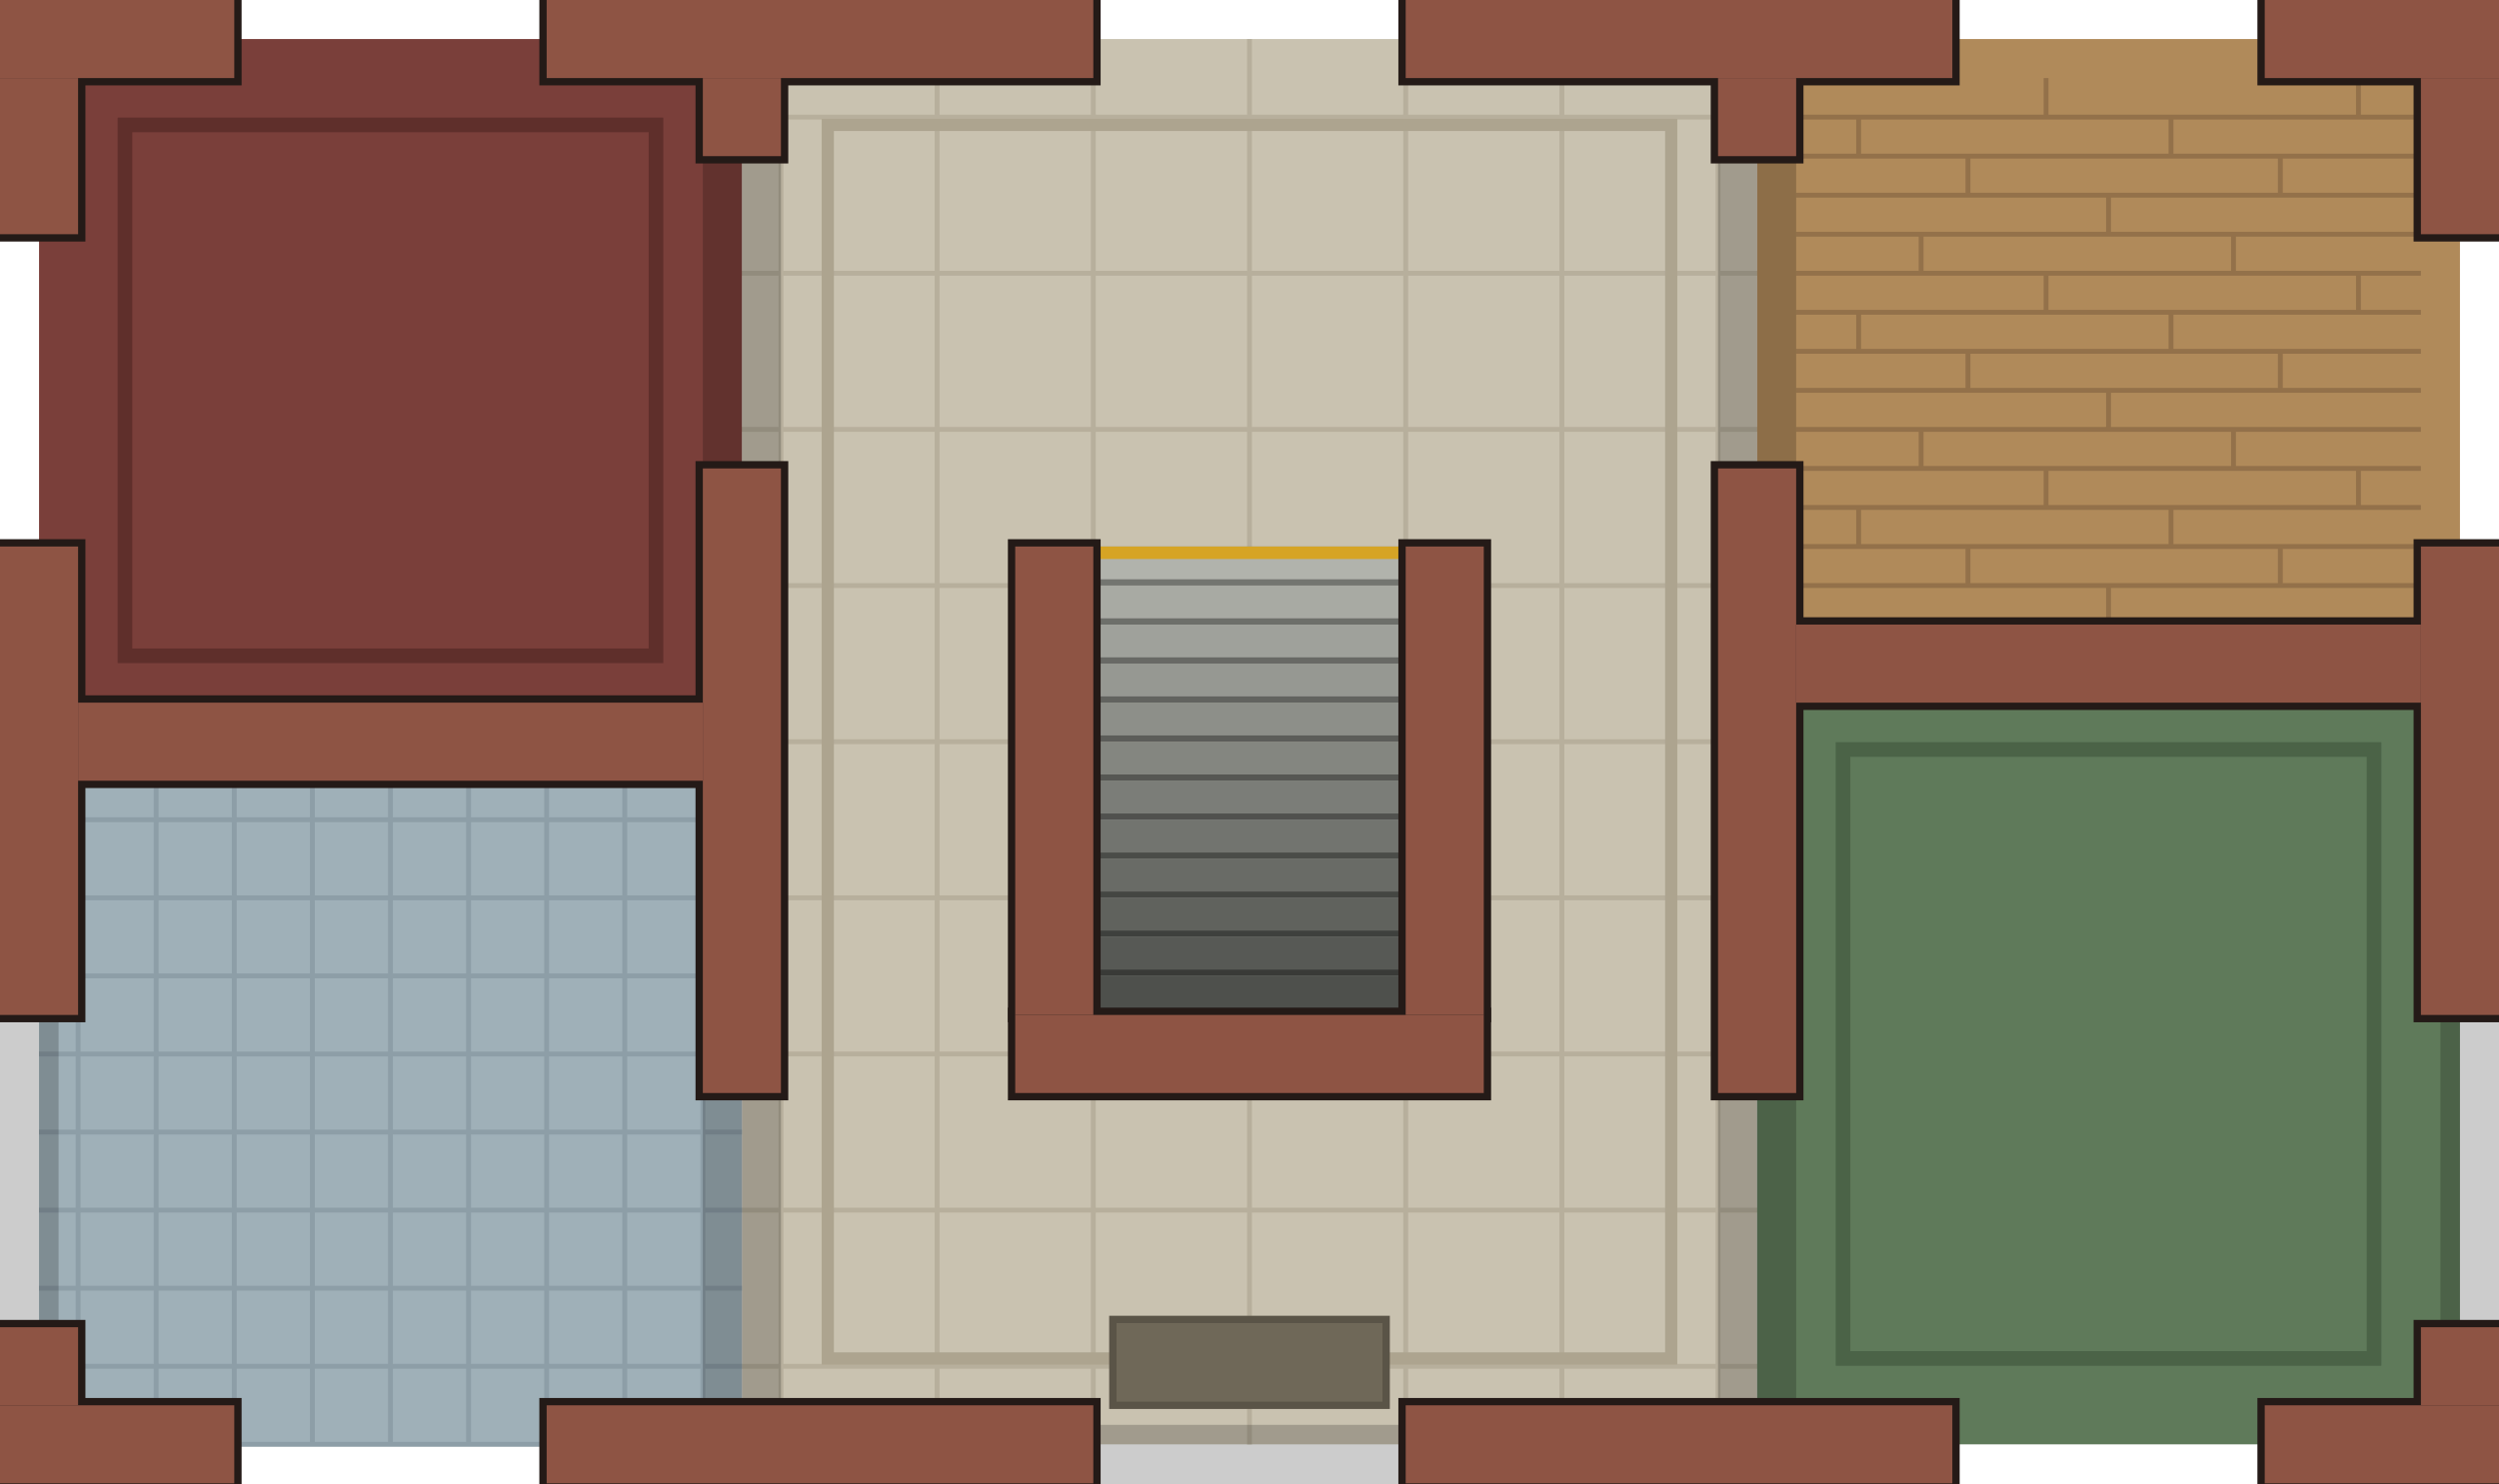
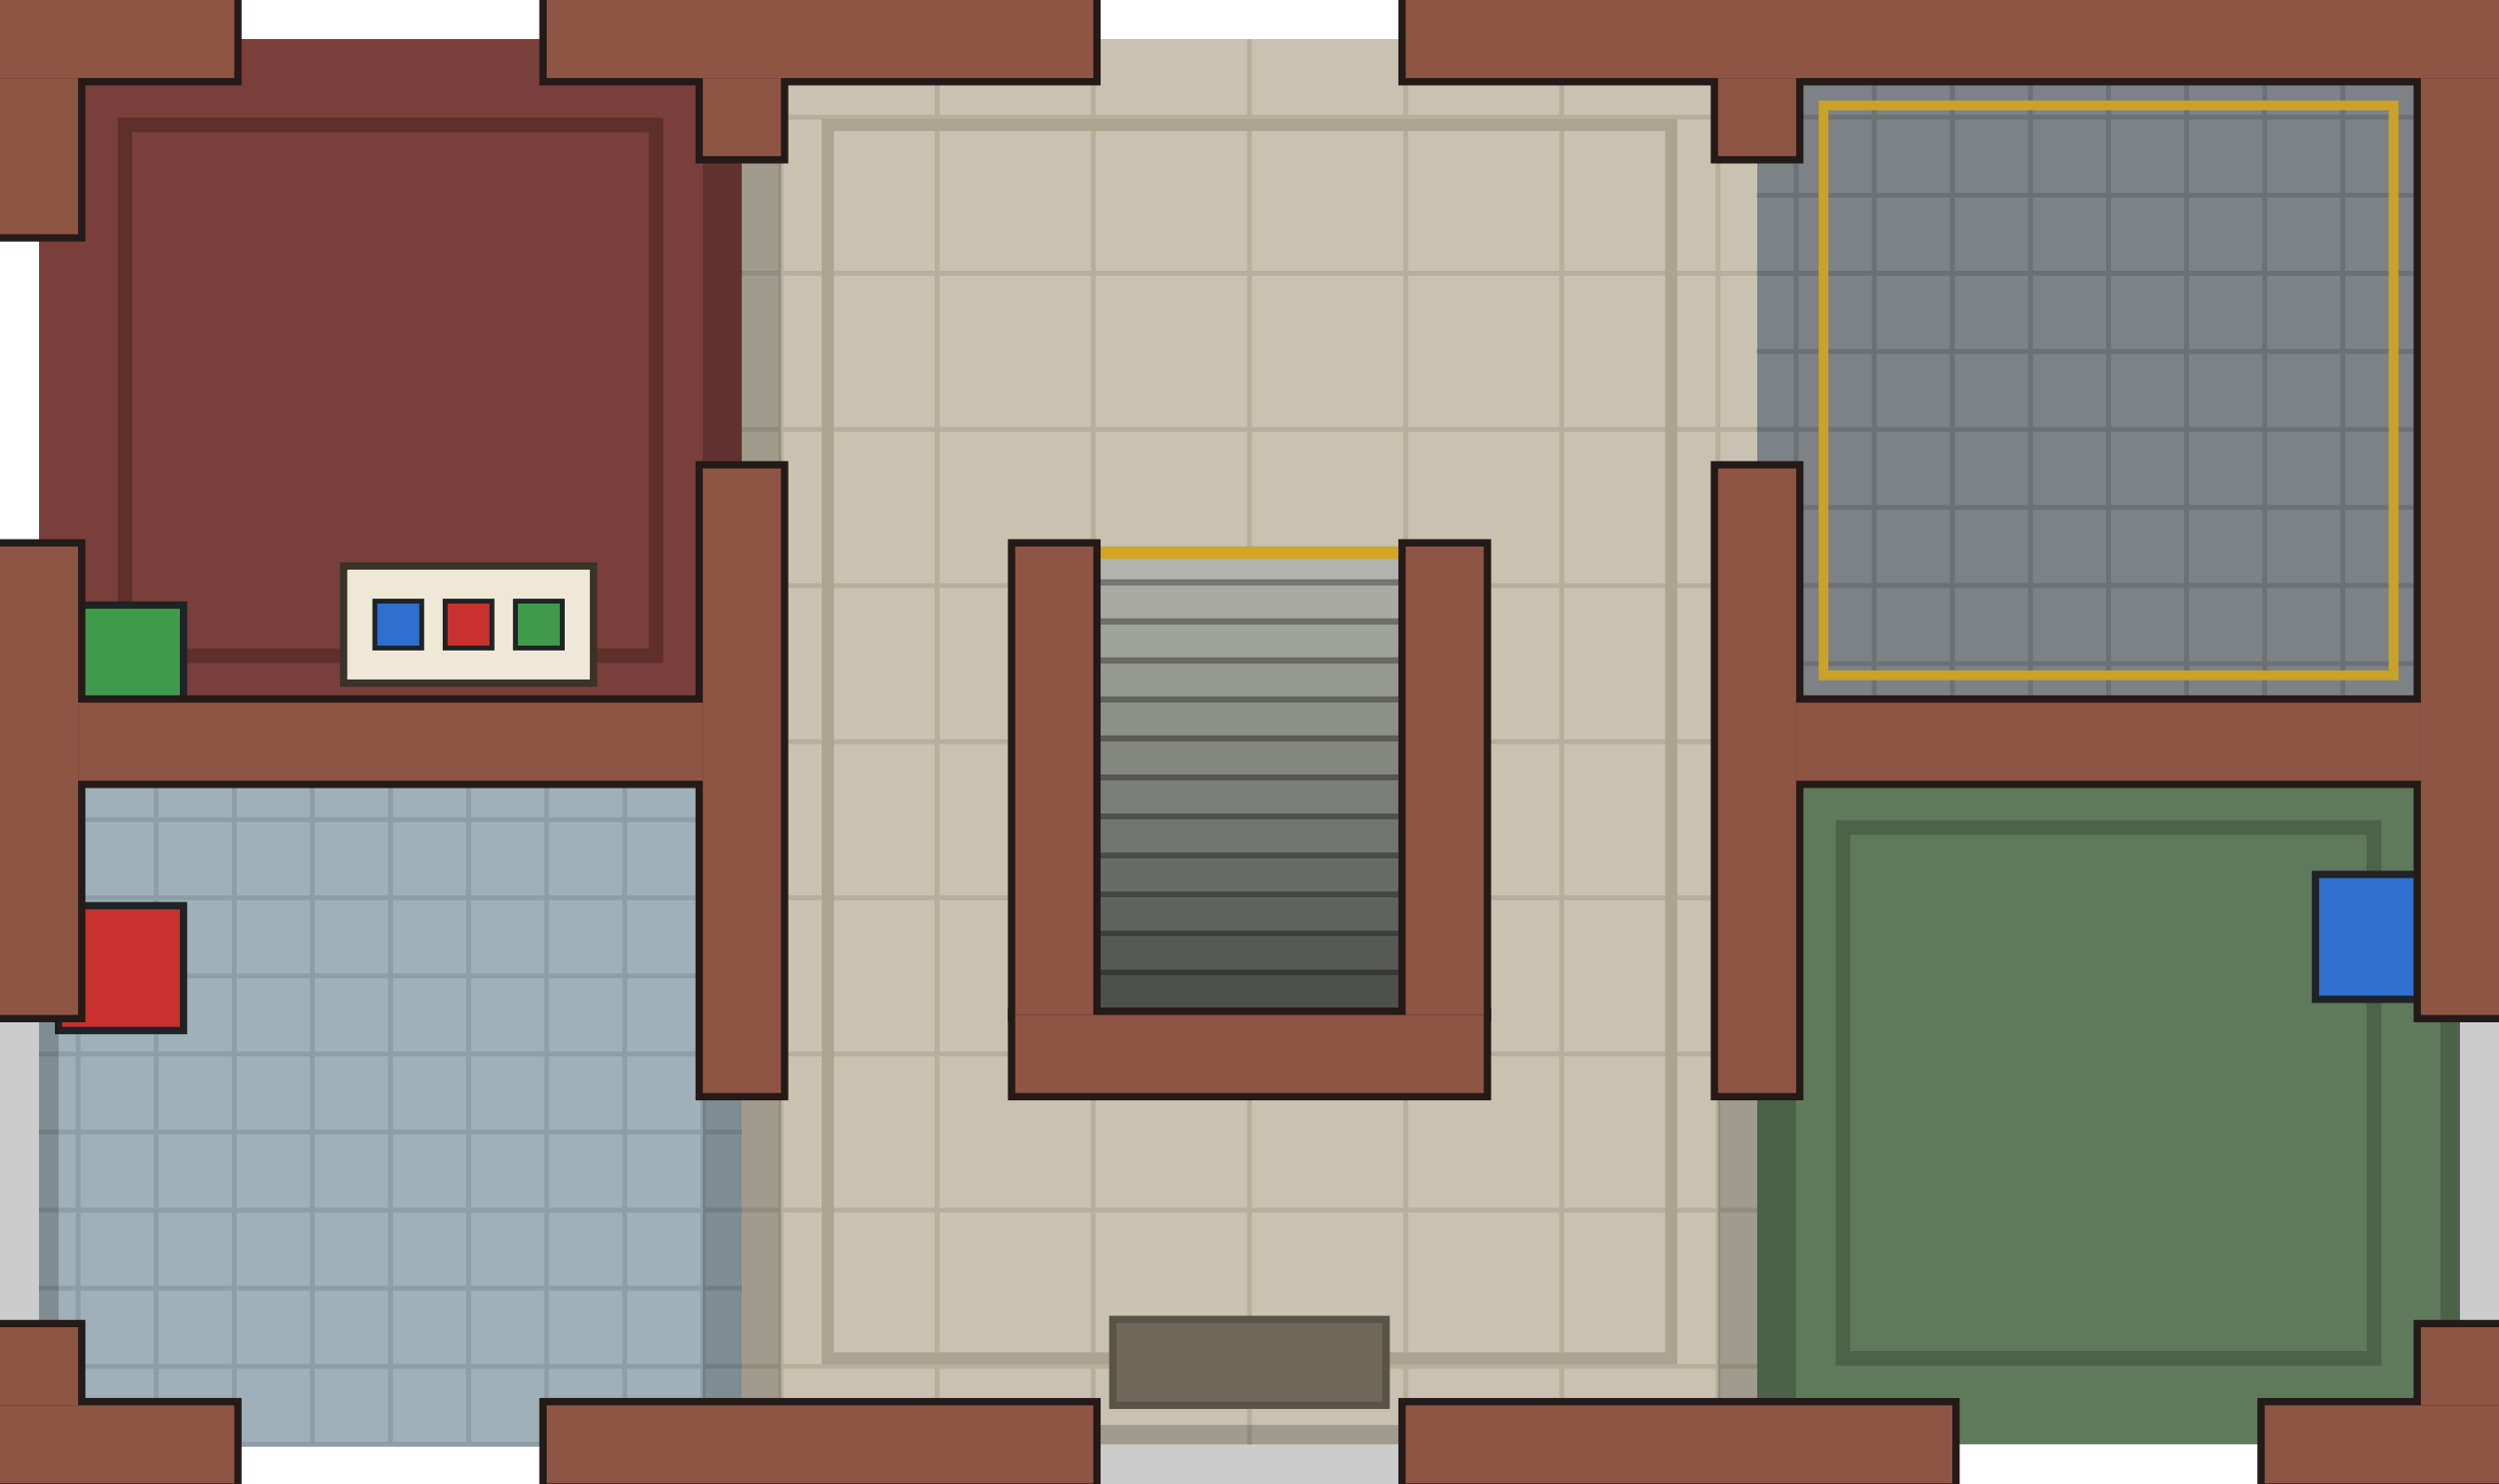
<svg xmlns="http://www.w3.org/2000/svg" width="1024" height="608" viewBox="0 0 1024 608">
  <rect x="304" y="16" width="416" height="576" fill="#c9c2b0" />
  <path d="M320 16V592M384 16V592M448 16V592M512 16V592M576 16V592M640 16V592M704 16V592M304 560H720M304 496H720M304 432H720M304 368H720M304 304H720M304 240H720M304 176H720M304 112H720M304 48H720" stroke="#b7af9c" stroke-width="2" fill="none" />
  <rect x="16" y="304" width="288" height="288" fill="#9fb0b8" />
  <path d="M32 304V592M64 304V592M96 304V592M128 304V592M160 304V592M192 304V592M224 304V592M256 304V592M288 304V592M16 592H304M16 560H304M16 528H304M16 496H304M16 464H304M16 432H304M16 400H304M16 368H304M16 336H304" stroke="#8d9ea7" stroke-width="2" fill="none" />
  <rect x="16" y="16" width="288" height="288" fill="#7a3f3a" />
  <path d="M16 304H304" stroke="#7a3f3a" stroke-width="2" fill="none" />
-   <rect x="720" y="272" width="288" height="320" fill="#5f7a5a" />
-   <path d="M720 304H1008" stroke="#5f7a5a" stroke-width="2" fill="none" />
-   <rect x="720" y="16" width="288" height="256" fill="#b08a5a" />
-   <path d="" stroke="#b08a5a" stroke-width="2" fill="none" />
+   <rect x="720" y="304" width="288" height="288" fill="#5f7a5a" />
+   <path d="" stroke="#5f7a5a" stroke-width="2" fill="none" />
+   <rect x="720" y="16" width="288" height="288" fill="#7d8287" />
+   <path d="M736 16V304M768 16V304M800 16V304M832 16V304M864 16V304M896 16V304M928 16V304M960 16V304M992 16V304M720 304H1008M720 272H1008M720 240H1008M720 208H1008M720 176H1008M720 144H1008M720 112H1008M720 80H1008M720 48H1008" stroke="#6c7176" stroke-width="2" fill="none" />
  <rect x="448" y="224" width="128" height="192" fill="#8e908a" />
  <path d="M512 224V416M448 304H576" stroke="#8e908a" stroke-width="2" fill="none" />
  <rect x="339.2" y="51.2" width="345.6" height="505.6" fill="none" stroke="#ada48f" stroke-width="5" />
  <rect x="456" y="540.8" width="112" height="35.2" fill="#6f6858" stroke="#5a5447" stroke-width="3" />
  <rect x="51.2" y="51.2" width="217.6" height="217.6" fill="none" stroke="#5f2f2b" stroke-width="6" />
-   <rect x="755.2" y="307.2" width="217.6" height="249.6" fill="none" stroke="#4b6347" stroke-width="6" />
-   <path d="M864 256V240M736 240H992M806.4 240V224M934.4 240V224M736 224H992M761.6 224V208M889.6 224V208M736 208H992M838.4 208V192M966.4 208V192M736 192H992M787.2 192V176M915.2 192V176M736 176H992M864 176V160M736 160H992M806.4 160V144M934.4 160V144M736 144H992M761.6 144V128M889.6 144V128M736 128H992M838.4 128V112M966.4 128V112M736 112H992M787.2 112V96M915.2 112V96M736 96H992M864 96V80M736 80H992M806.4 80V64M934.4 80V64M736 64H992M761.6 64V48M889.6 64V48M736 48H992M838.4 48V32M966.4 48V32" stroke="#93714a" stroke-width="2" fill="none" />
+   <rect x="755.2" y="339.2" width="217.6" height="217.6" fill="none" stroke="#4b6347" stroke-width="6" />
+   <rect x="747.2" y="43.2" width="233.6" height="233.6" fill="none" stroke="#c9a227" stroke-width="4" />
+   <rect x="24" y="371.2" width="51.2" height="51.2" fill="#c8312e" stroke="#1f2326" stroke-width="3" />
+   <rect x="24" y="248" width="51.2" height="51.2" fill="#3f9b4b" stroke="#1f2326" stroke-width="3" />
+   <rect x="948.8" y="358.4" width="51.2" height="51.2" fill="#2f6fd0" stroke="#1f2326" stroke-width="3" />
+   <rect x="140.8" y="232" width="102.4" height="48" fill="#efe8d6" stroke="#3a3328" stroke-width="3" />
+   <rect x="153.6" y="246.4" width="19.2" height="19.2" fill="#2f6fd0" stroke="#1f2326" stroke-width="2" />
+   <rect x="182.4" y="246.4" width="19.2" height="19.2" fill="#c8312e" stroke="#1f2326" stroke-width="2" />
+   <rect x="211.2" y="246.4" width="19.2" height="19.2" fill="#3f9b4b" stroke="#1f2326" stroke-width="2" />
  <rect x="448" y="224" width="128" height="16" fill="#b1b3ac" />
  <rect x="448" y="237.44" width="128" height="2.56" fill="#00000059" />
  <rect x="448" y="240" width="128" height="16" fill="#a8aaa3" />
  <rect x="448" y="253.44" width="128" height="2.56" fill="#00000059" />
  <rect x="448" y="256" width="128" height="16" fill="#9fa19b" />
  <rect x="448" y="269.44" width="128" height="2.56" fill="#00000059" />
  <rect x="448" y="272" width="128" height="16" fill="#969892" />
  <rect x="448" y="285.44" width="128" height="2.56" fill="#00000059" />
  <rect x="448" y="288" width="128" height="16" fill="#8d8f89" />
  <rect x="448" y="301.44" width="128" height="2.56" fill="#00000059" />
  <rect x="448" y="304" width="128" height="16" fill="#848680" />
  <rect x="448" y="317.44" width="128" height="2.56" fill="#00000059" />
  <rect x="448" y="320" width="128" height="16" fill="#7b7d78" />
  <rect x="448" y="333.44" width="128" height="2.56" fill="#00000059" />
  <rect x="448" y="336" width="128" height="16" fill="#72746f" />
  <rect x="448" y="349.44" width="128" height="2.56" fill="#00000059" />
  <rect x="448" y="352" width="128" height="16" fill="#696b66" />
  <rect x="448" y="365.44" width="128" height="2.56" fill="#00000059" />
  <rect x="448" y="368" width="128" height="16" fill="#60625d" />
  <rect x="448" y="381.44" width="128" height="2.56" fill="#00000059" />
  <rect x="448" y="384" width="128" height="16" fill="#575955" />
  <rect x="448" y="397.44" width="128" height="2.56" fill="#00000059" />
  <rect x="448" y="400" width="128" height="16" fill="#4e504c" />
  <rect x="448" y="413.44" width="128" height="2.56" fill="#00000059" />
  <rect x="448" y="224" width="128" height="5.12" fill="#d6a425" />
  <rect x="448" y="584" width="128" height="32" fill="#00000033" />
  <rect x="-8" y="416" width="32" height="128" fill="#00000033" />
  <rect x="1000" y="416" width="32" height="128" fill="#00000033" />
  <rect x="288" y="448" width="32" height="128" fill="#00000033" />
  <rect x="288" y="64" width="32" height="128" fill="#00000033" />
  <rect x="704" y="448" width="32" height="128" fill="#00000033" />
-   <rect x="704" y="64" width="32" height="128" fill="#00000033" />
  <rect x="-3" y="573" width="102" height="38" fill="#241a17" />
  <rect x="221" y="573" width="230" height="38" fill="#241a17" />
  <rect x="573" y="573" width="230" height="38" fill="#241a17" />
  <rect x="925" y="573" width="102" height="38" fill="#241a17" />
  <rect x="-3" y="-3" width="102" height="38" fill="#241a17" />
  <rect x="221" y="-3" width="230" height="38" fill="#241a17" />
-   <rect x="573" y="-3" width="230" height="38" fill="#241a17" />
-   <rect x="925" y="-3" width="102" height="38" fill="#241a17" />
+   <rect x="573" y="-3" width="454" height="38" fill="#241a17" />
  <rect x="-3" y="541" width="38" height="38" fill="#241a17" />
  <rect x="-3" y="221" width="38" height="198" fill="#241a17" />
  <rect x="-3" y="29" width="38" height="70" fill="#241a17" />
  <rect x="989" y="541" width="38" height="38" fill="#241a17" />
-   <rect x="989" y="221" width="38" height="198" fill="#241a17" />
-   <rect x="989" y="29" width="38" height="70" fill="#241a17" />
+   <rect x="989" y="29" width="38" height="390" fill="#241a17" />
  <rect x="285" y="189" width="38" height="262" fill="#241a17" />
  <rect x="285" y="29" width="38" height="38" fill="#241a17" />
  <rect x="701" y="189" width="38" height="262" fill="#241a17" />
  <rect x="701" y="29" width="38" height="38" fill="#241a17" />
  <rect x="29" y="285" width="262" height="38" fill="#241a17" />
-   <rect x="733" y="253" width="262" height="38" fill="#241a17" />
+   <rect x="733" y="285" width="262" height="38" fill="#241a17" />
  <rect x="413" y="413" width="198" height="38" fill="#241a17" />
  <rect x="413" y="221" width="38" height="198" fill="#241a17" />
  <rect x="573" y="221" width="38" height="198" fill="#241a17" />
  <rect x="0" y="576" width="96" height="32" fill="#8e5444" />
  <rect x="224" y="576" width="224" height="32" fill="#8e5444" />
  <rect x="576" y="576" width="224" height="32" fill="#8e5444" />
  <rect x="928" y="576" width="96" height="32" fill="#8e5444" />
  <rect x="0" y="0" width="96" height="32" fill="#8e5444" />
  <rect x="224" y="0" width="224" height="32" fill="#8e5444" />
-   <rect x="576" y="0" width="224" height="32" fill="#8e5444" />
-   <rect x="928" y="0" width="96" height="32" fill="#8e5444" />
+   <rect x="576" y="0" width="448" height="32" fill="#8e5444" />
  <rect x="0" y="544" width="32" height="32" fill="#8e5444" />
  <rect x="0" y="224" width="32" height="192" fill="#8e5444" />
  <rect x="0" y="32" width="32" height="64" fill="#8e5444" />
  <rect x="992" y="544" width="32" height="32" fill="#8e5444" />
-   <rect x="992" y="224" width="32" height="192" fill="#8e5444" />
-   <rect x="992" y="32" width="32" height="64" fill="#8e5444" />
+   <rect x="992" y="32" width="32" height="384" fill="#8e5444" />
  <rect x="288" y="192" width="32" height="256" fill="#8e5444" />
  <rect x="288" y="32" width="32" height="32" fill="#8e5444" />
  <rect x="704" y="192" width="32" height="256" fill="#8e5444" />
  <rect x="704" y="32" width="32" height="32" fill="#8e5444" />
  <rect x="32" y="288" width="256" height="32" fill="#8e5444" />
-   <rect x="736" y="256" width="256" height="32" fill="#8e5444" />
+   <rect x="736" y="288" width="256" height="32" fill="#8e5444" />
  <rect x="416" y="416" width="192" height="32" fill="#8e5444" />
  <rect x="416" y="224" width="32" height="192" fill="#8e5444" />
  <rect x="576" y="224" width="32" height="192" fill="#8e5444" />
</svg>
